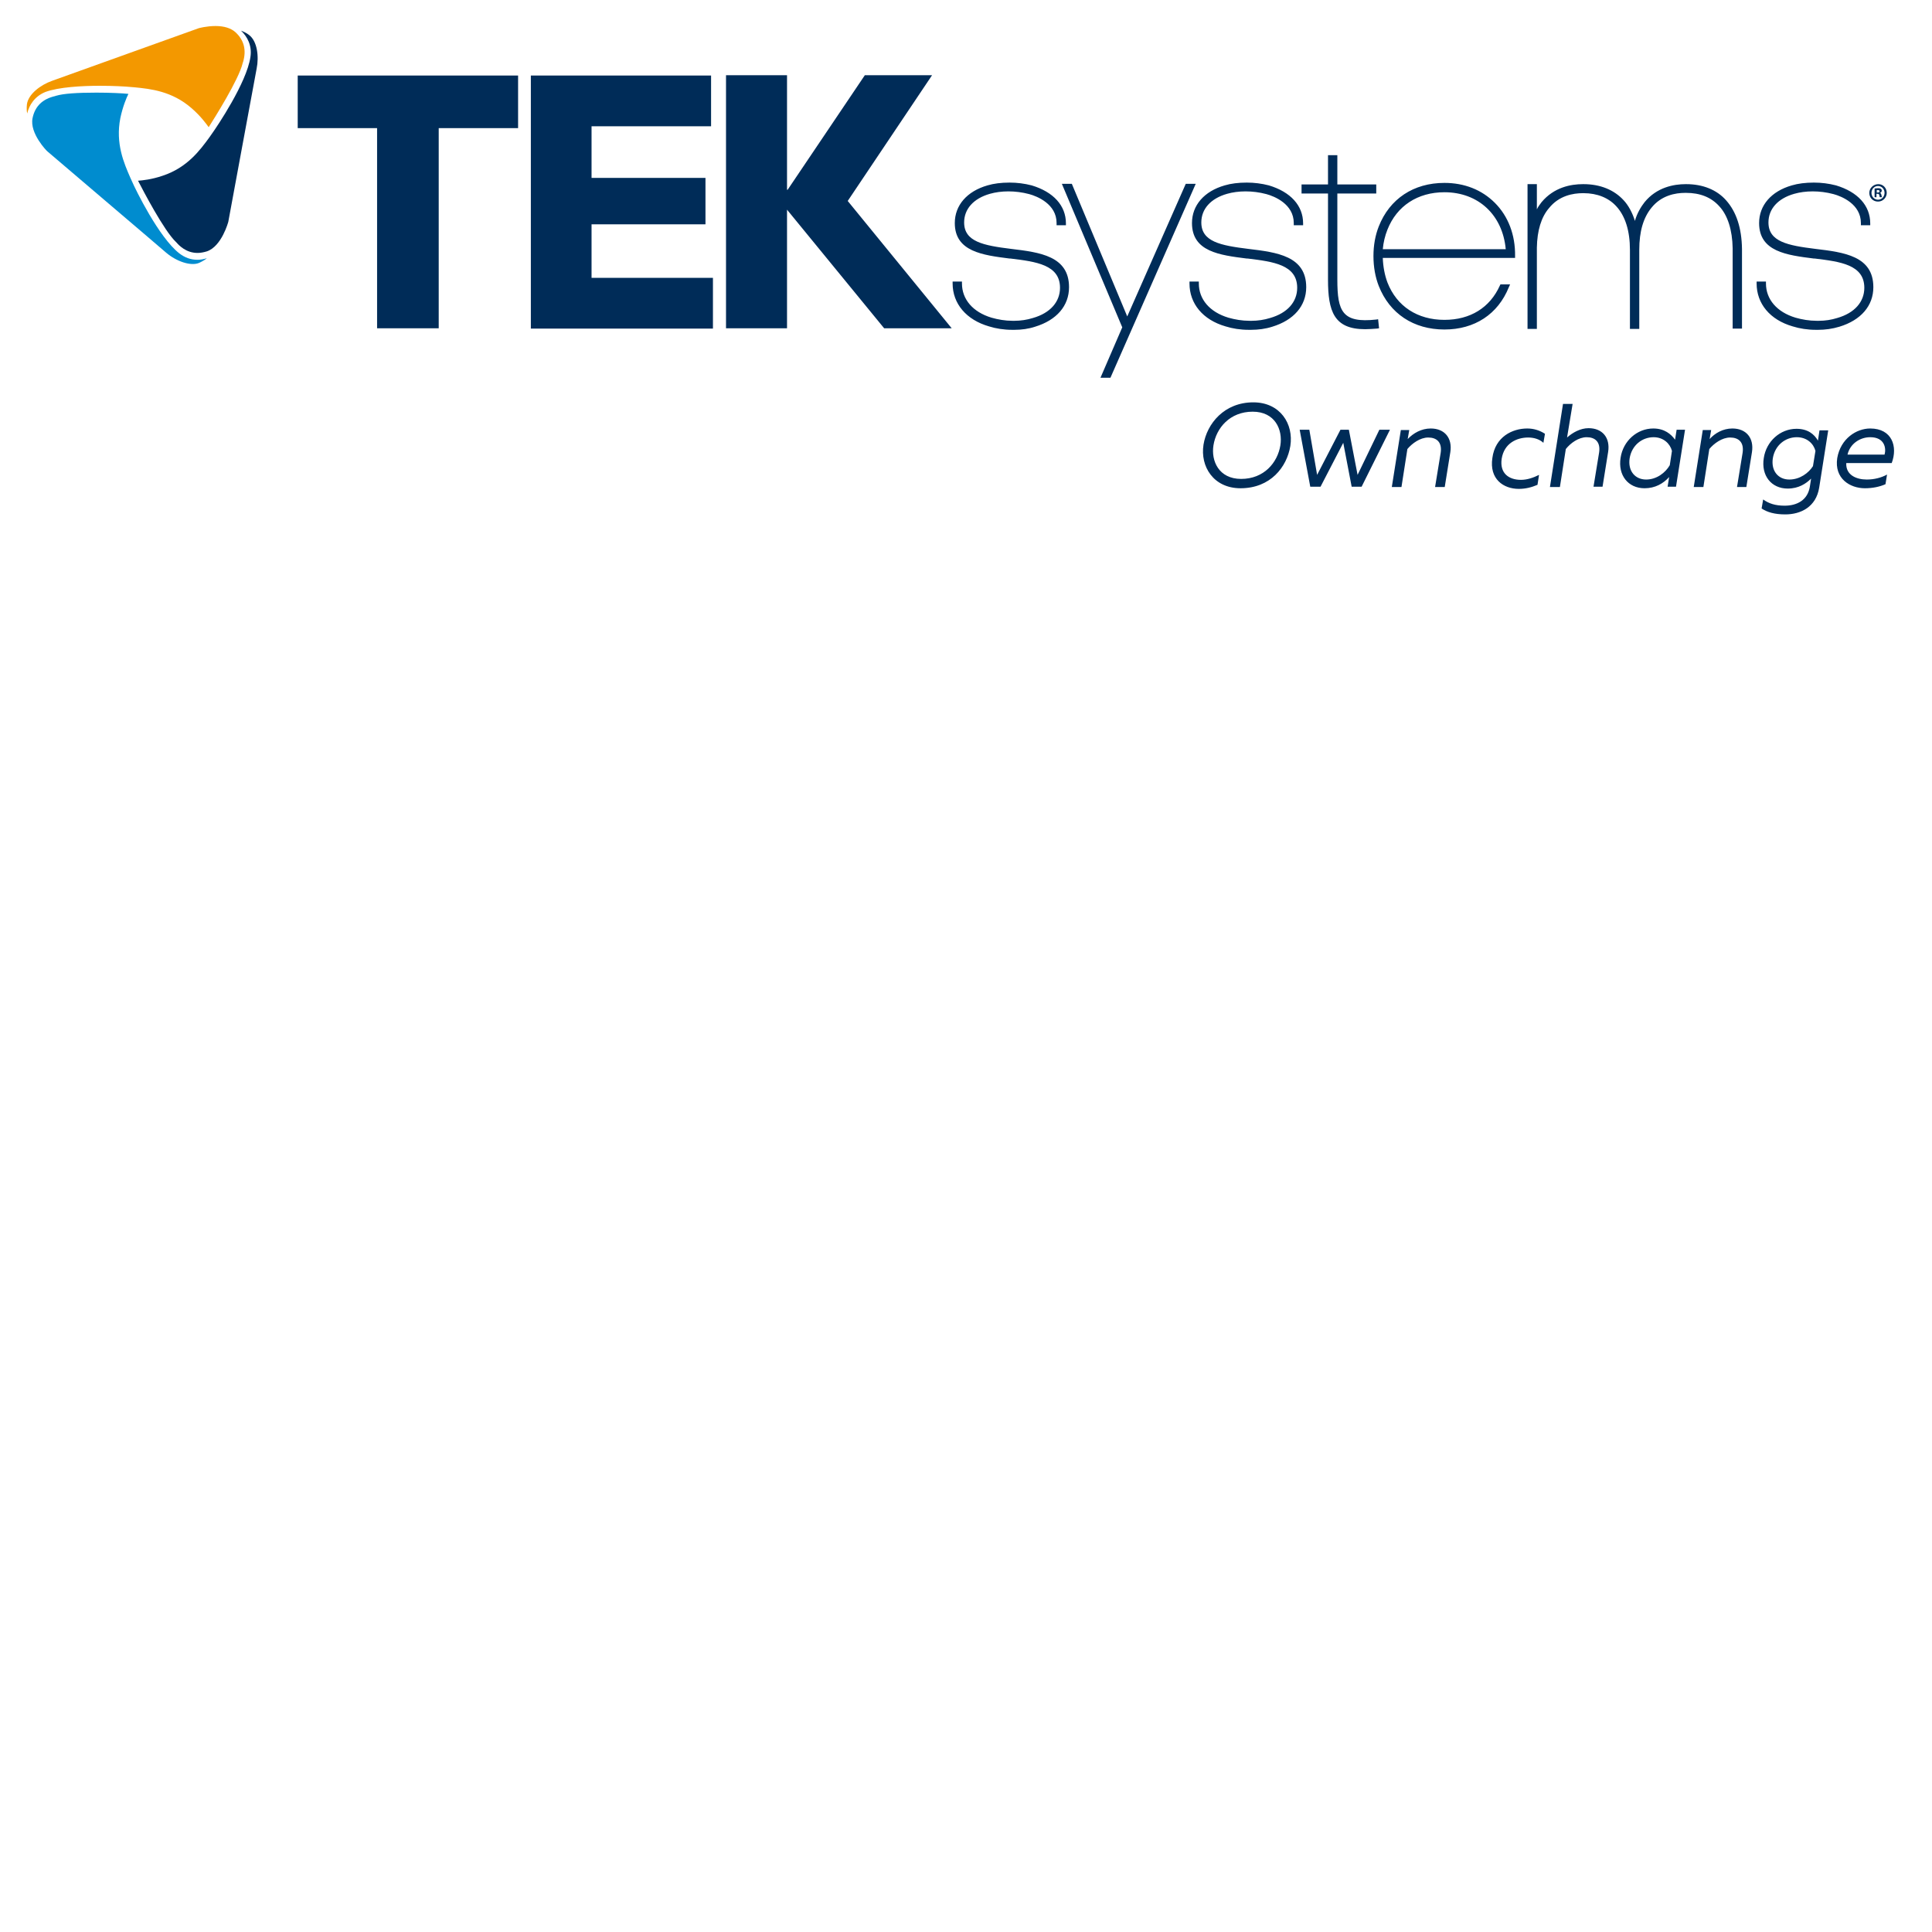
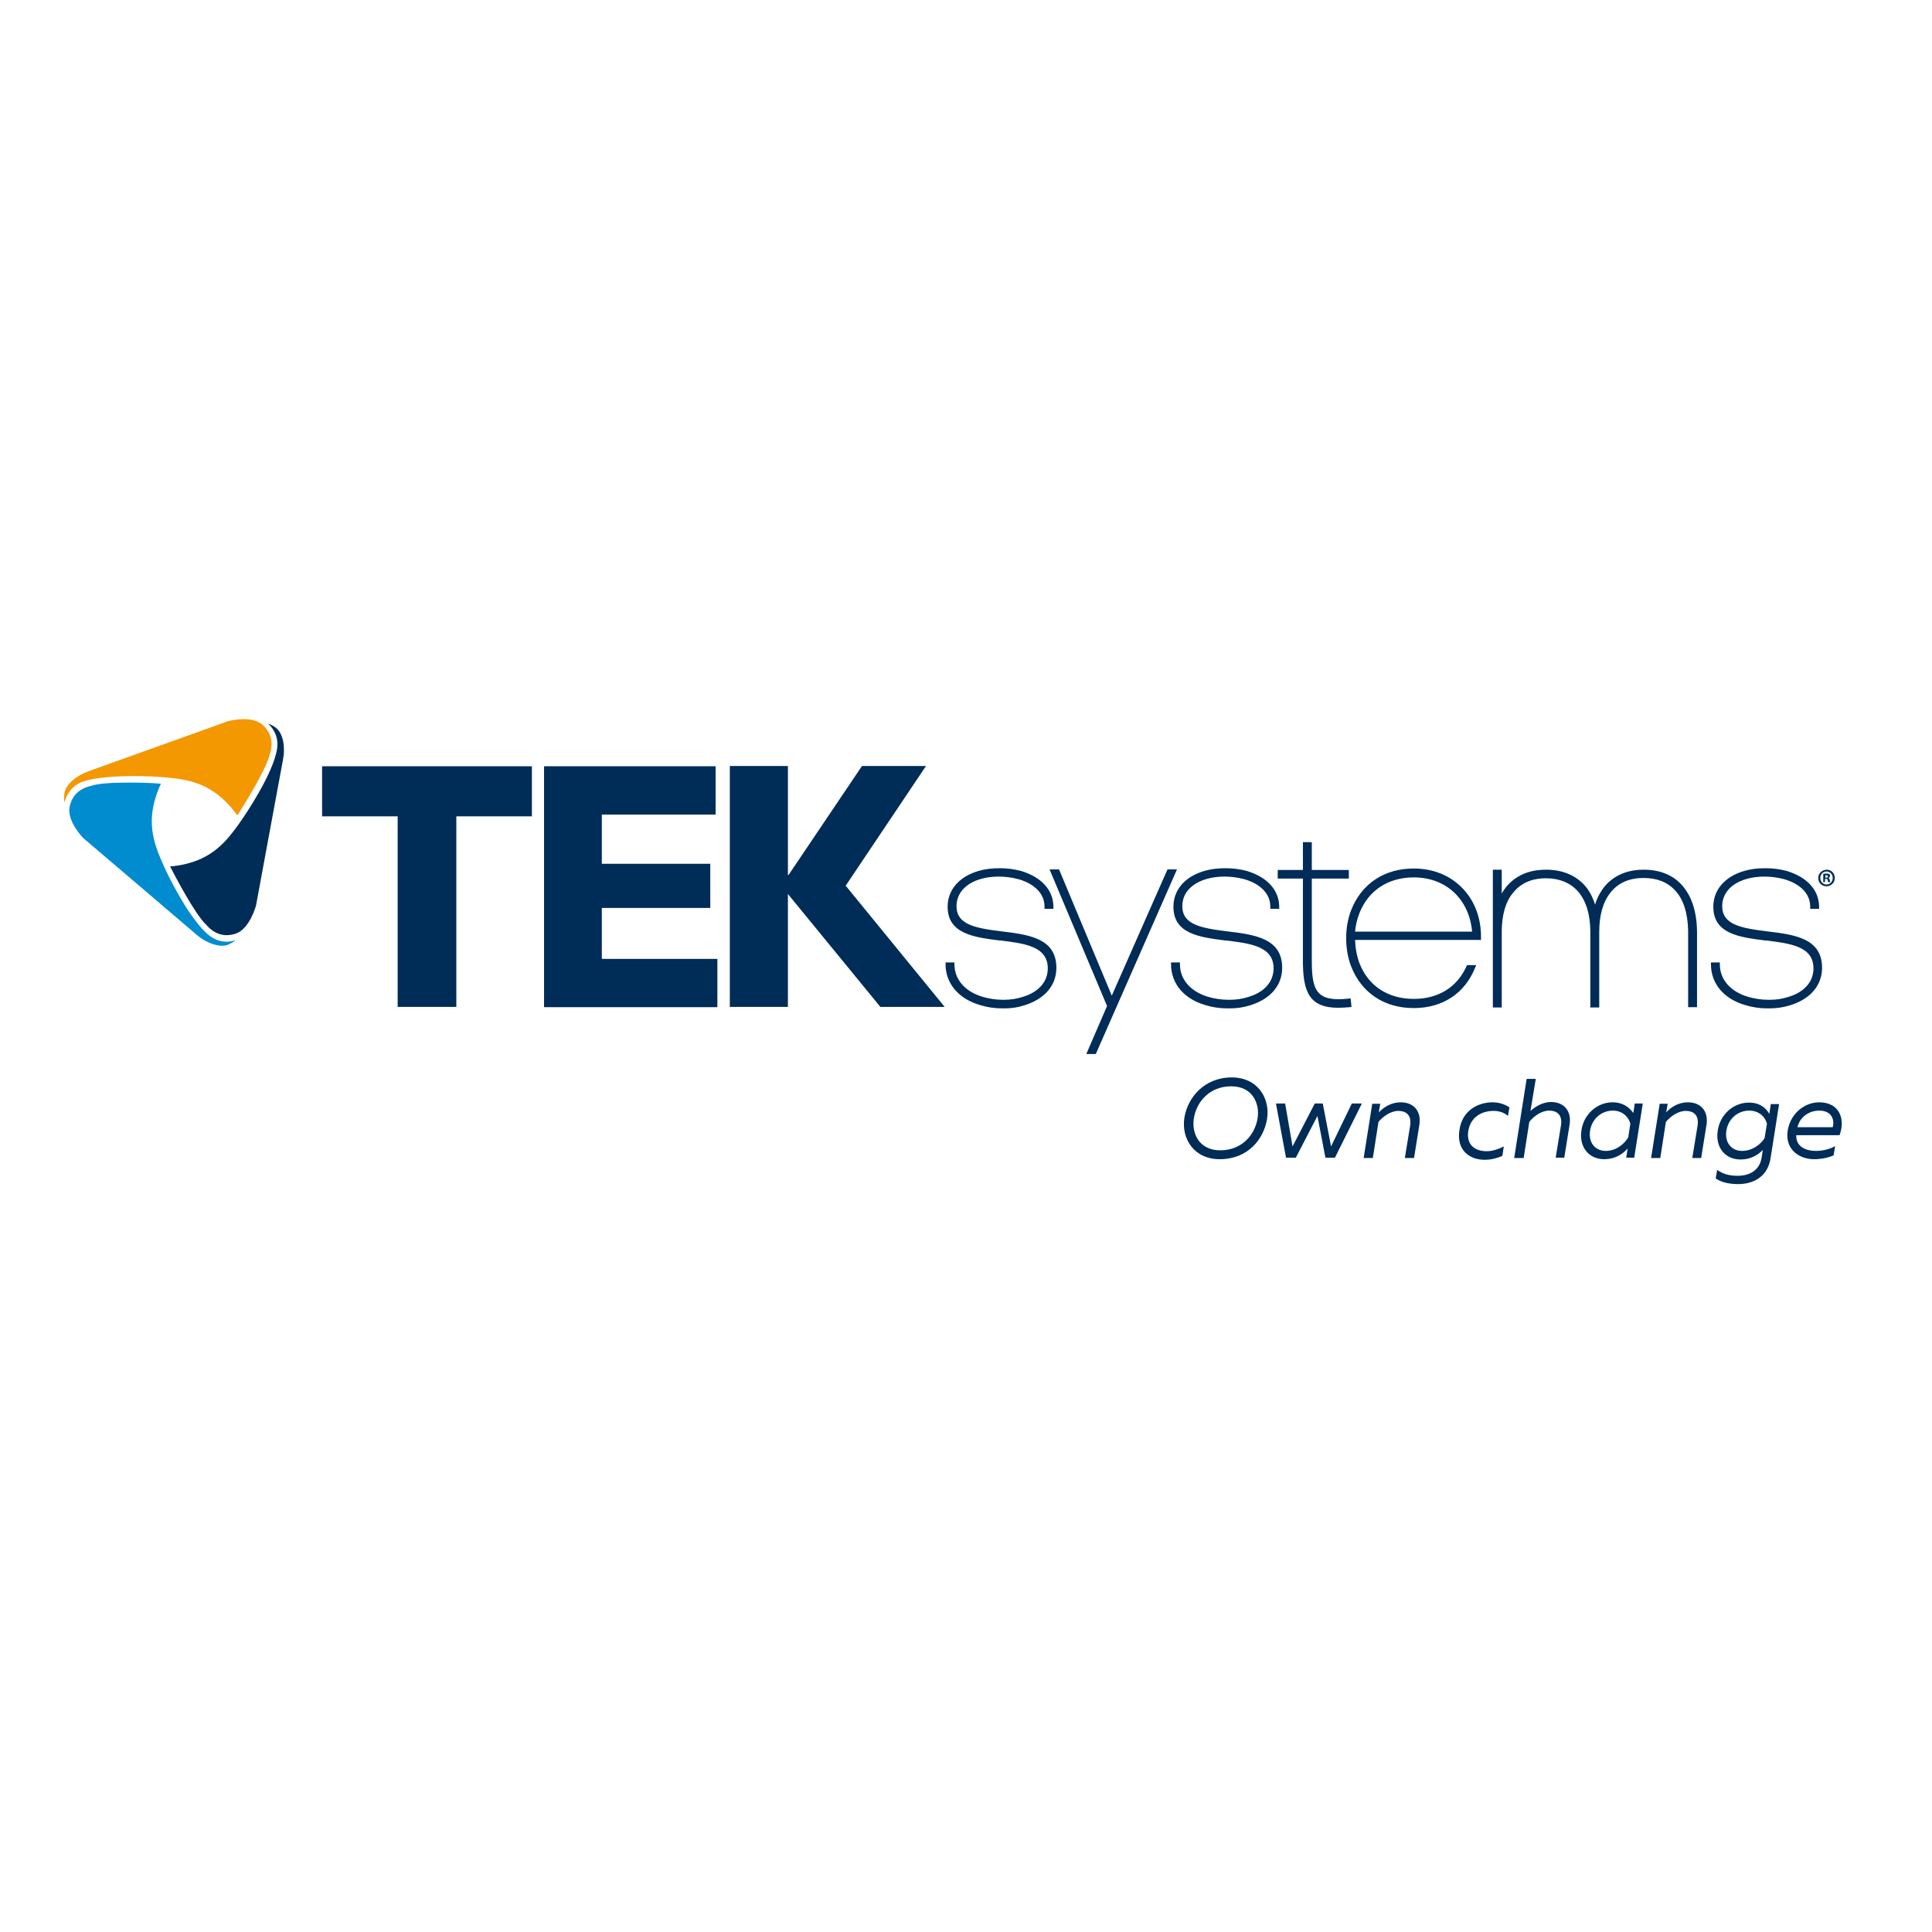
- <svg xmlns="http://www.w3.org/2000/svg" version="1.1" width="1080" height="1080" viewBox="0 0 1080 1080" xml:space="preserve">
-   <defs>
- </defs>
-   <rect x="0" y="0" width="100%" height="100%" fill="transparent" />
-   <g transform="matrix(1 0 0 1 540 540)" id="b6107eac-9d36-4e33-b55c-41069f677374">
-     <rect style="stroke: none; stroke-width: 1; stroke-dasharray: none; stroke-linecap: butt; stroke-dashoffset: 0; stroke-linejoin: miter; stroke-miterlimit: 4; fill: rgb(255,255,255); fill-rule: nonzero; opacity: 1; visibility: hidden;" vector-effect="non-scaling-stroke" x="-540" y="-540" rx="0" ry="0" width="1080" height="1080" />
-   </g>
-   <g transform="matrix(1 0 0 1 540 540)" id="c879e7f5-ca8e-4685-a37a-e2cfd1ec2e47">
- </g>
-   <g transform="matrix(1.74 0 0 1.74 536.87 151.05)">
-     <g style="" vector-effect="non-scaling-stroke">
-       <g transform="matrix(1 0 0 1 43.53 7.9)">
-         <path style="stroke: none; stroke-width: 1; stroke-dasharray: none; stroke-linecap: butt; stroke-dashoffset: 0; stroke-linejoin: miter; stroke-miterlimit: 4; fill: rgb(0,44,88); fill-rule: nonzero; opacity: 1;" vector-effect="non-scaling-stroke" transform=" translate(-212.13, -283.05)" d="M 258.8 342.2 C 266.1 342.2 270.5 337 271.4 331.4 C 272.2 326.4 269.7 320.6 262.5 320.6 C 255.2 320.6 250.8 325.8 249.9 331.4 C 249.1 336.4 251.6 342.2 258.8 342.2 M 258.6 345.2 C 249.9 345.2 245.6 338.2 246.7 331.2 C 247.8 324.4 253.4 317.6 262.7 317.6 C 271.4 317.6 275.7 324.6 274.6 331.6 C 273.5 338.4 268.2 345.2 258.6 345.2 M 306.6 326.4 L 297.5 344.7 L 294.3 344.7 L 291.6 330.6 L 284.3 344.7 L 281 344.7 L 277.6 326.4 L 280.7 326.4 L 283.2 340.9 L 290.7 326.4 L 293.4 326.4 L 296.2 340.9 L 303.2 326.4 L 306.6 326.4 z M 319.7 326 C 324.2 326 326.7 329.1 326 333.6 L 324.2 344.8 L 321.1 344.8 L 322.9 333.8 C 323.4 330.4 321.6 328.9 318.9 328.9 C 316.3 328.9 313.7 330.8 312.2 332.6 L 310.3 344.8 L 307.2 344.8 L 310.1 326.5 L 312.8 326.5 L 312.3 329.4 C 314.1 327.5 316.7 326 319.7 326 M 350.7 326 C 352.8 326 354.7 326.6 356.4 327.7 L 355.9 330.6 C 354.6 329.4 352.8 328.9 351 328.9 C 347.4 328.9 343.3 330.7 342.5 335.7 C 341.8 340.4 344.8 342.5 348.7 342.5 C 350.7 342.5 352.7 341.8 354.5 340.9 L 354 344.1 C 352.1 344.9 350.2 345.4 348 345.4 C 343 345.4 338.5 342.2 339.5 335.5 C 340.4 328.6 346 326 350.7 326 M 365.3 318 L 363.5 328.9 C 365.3 327.3 367.8 325.9 370.4 325.9 C 374.9 325.9 377.4 329 376.7 333.5 L 374.9 344.7 L 372 344.7 L 373.8 333.7 C 374.3 330.3 372.5 328.8 369.8 328.8 C 367.2 328.8 364.6 330.7 363.1 332.6 L 361.2 344.8 L 358 344.8 L 362.2 318.1 L 365.3 318.1 z M 388.9 342.4 C 392.3 342.4 395.1 340.2 396.5 337.8 L 397.2 333.2 C 396.6 330.9 394.5 328.8 391.3 328.8 C 387.7 328.8 384.3 331.3 383.6 335.6 C 383 339.7 385.4 342.4 388.9 342.4 M 388.4 345.2 C 383.1 345.2 379.8 341 380.7 335.4 C 381.5 330 386 326 391.2 326 C 394.8 326 396.9 327.8 398.2 329.6 L 398.7 326.4 L 401.4 326.4 L 398.5 344.7 L 395.8 344.7 L 396.3 341.6 C 394.4 343.7 391.8 345.2 388.4 345.2 M 416.6 326 C 421.1 326 423.6 329.1 422.9 333.6 L 421.1 344.8 L 418.1 344.8 L 419.9 333.8 C 420.4 330.4 418.6 328.9 415.9 328.9 C 413.3 328.9 410.7 330.8 409.2 332.6 L 407.3 344.8 L 404.2 344.8 L 407.1 326.5 L 409.8 326.5 L 409.3 329.4 C 411 327.5 413.6 326 416.6 326 M 434.9 342.4 C 438.3 342.4 441.1 340.3 442.5 338.1 L 443.3 333.2 C 442.7 330.9 440.6 328.8 437.3 328.8 C 433.7 328.8 430.3 331.3 429.6 335.6 C 429 339.7 431.4 342.4 434.9 342.4 M 433.6 353.6 C 430.2 353.6 427.8 352.9 426 351.7 L 426.5 348.8 C 428.3 350.1 430.4 350.8 433.4 350.8 C 437.4 350.8 440.8 349 441.5 344.7 L 441.9 342.1 C 440.3 343.7 437.9 345.3 434.4 345.3 C 429.1 345.3 425.8 341.1 426.7 335.5 C 427.5 330.1 432 326.1 437.2 326.1 C 440.8 326.1 442.9 327.8 444.1 329.9 L 444.6 326.6 L 447.4 326.6 L 444.5 345 C 443.5 351.2 438.6 353.6 433.6 353.6 M 460.9 328.8 C 457.6 328.8 454.4 330.9 453.6 334.4 L 465.5 334.4 C 466.1 332.3 465.5 328.8 460.9 328.8 M 460.9 326 C 467.9 326 469.8 331.8 467.8 337.1 L 453.2 337.1 C 453 341 456.5 342.4 459.8 342.4 C 462.2 342.4 464.5 341.8 466.3 340.8 L 465.8 343.9 C 464 344.7 461.7 345.2 459.2 345.2 C 454.4 345.2 449.3 342.1 450.3 335.5 C 451.4 329.2 456.5 326 460.9 326 M 132.4 252.9 L 165.8 293.8 L 144.1 293.8 L 112.9 255.7 L 112.9 293.8 L 93.3 293.8 L 93.3 212.5 L 112.9 212.5 L 112.9 249.3 L 113.1 249.3 L 137.9 212.5 L 159.5 212.5 L 132.4 252.9 z M -18.8 293.8 L -18.8 229.5 L -44.3 229.5 L -44.3 212.6 L 26.5 212.6 L 26.5 229.5 L 1 229.5 L 1 293.8 L -18.8 293.8 z M 30.6 293.8 L 30.6 212.6 L 88.5 212.6 L 88.5 228.9 L 50.1 228.9 L 50.1 245.5 L 86.7 245.5 L 86.7 260.4 L 50.1 260.4 L 50.1 277.6 L 89.1 277.6 L 89.1 293.9 L 30.6 293.9 z M 463 250.2 L 463.3 250.2 C 463.6 250.2 463.9 250.1 463.9 249.8 C 463.9 249.5 463.7 249.4 463.3 249.4 C 463.1 249.4 463 249.4 463 249.4 L 463 250.2 z M 462.9 251.7 L 462.3 251.7 L 462.3 248.9 C 462.5 248.9 462.9 248.8 463.4 248.8 C 463.9 248.8 464.2 248.9 464.3 249 C 464.5 249.1 464.6 249.3 464.6 249.6 C 464.6 249.9 464.4 250.2 464 250.3 L 464 250.3 C 464.3 250.4 464.4 250.6 464.5 251 C 464.6 251.4 464.6 251.6 464.7 251.7 L 464 251.7 C 463.9 251.6 463.9 251.4 463.8 251 C 463.7 250.7 463.6 250.6 463.2 250.6 L 462.9 250.6 L 462.9 251.7 z M 461.3 250.3 C 461.3 251.5 462.2 252.5 463.4 252.5 C 464.6 252.5 465.5 251.5 465.5 250.3 C 465.5 249.1 464.6 248.1 463.4 248.1 C 462.2 248.1 461.3 249.1 461.3 250.3 M 466.2 250.3 C 466.2 251.8 465 253.1 463.4 253.1 C 461.8 253.1 460.6 251.9 460.6 250.3 C 460.6 248.8 461.9 247.5 463.5 247.5 C 465 247.5 466.2 248.7 466.2 250.3 M 186 294.3 C 185.7 294.3 185.5 294.3 185.2 294.3 C 182.6 294.3 180 293.9 177.8 293.2 C 170.5 291.1 166.1 285.9 166.1 279.4 L 166.1 278.8 L 169.1 278.8 L 169.1 279.4 C 169.1 284.5 172.6 288.6 178.6 290.4 C 180.7 291 183 291.4 185.3 291.4 C 185.5 291.4 185.8 291.4 186 291.4 C 187.9 291.4 190 291.1 191.9 290.5 C 197.5 288.9 200.6 285.3 200.6 280.8 C 200.6 273.4 192.9 272.4 184.7 271.4 L 184.4 271.4 C 175.8 270.3 166.8 269.2 166.8 260 C 166.8 254.3 170.7 249.8 177.3 247.9 C 179.3 247.3 181.7 247 184.4 247 C 186.8 247 189.2 247.3 191.5 247.9 C 198.5 250 202.5 254.4 202.5 260.1 L 202.5 260.7 L 199.5 260.7 L 199.5 260 C 199.5 253.9 193.3 251.4 190.7 250.7 C 186.2 249.5 181.6 249.6 178.1 250.6 C 172.8 252.1 169.8 255.5 169.8 259.8 C 169.8 266 176 267.2 184.9 268.3 C 194.1 269.4 203.5 270.6 203.5 280.6 C 203.5 286.6 199.5 291.2 192.6 293.3 C 190.5 294 188.2 294.3 186 294.3 M 216.8 309.7 L 213.6 309.7 L 220.6 293.5 L 201.2 247.4 L 204.4 247.4 L 222.2 290 L 241 247.4 L 244.2 247.4 L 216.8 309.7 z M 262 294.3 C 261.7 294.3 261.5 294.3 261.2 294.3 L 261.2 294.3 C 258.6 294.3 256 293.9 253.8 293.2 C 246.5 291.1 242.2 285.9 242.2 279.4 L 242.2 278.8 L 245.2 278.8 L 245.2 279.4 C 245.2 284.5 248.7 288.6 254.7 290.4 C 256.8 291 259.1 291.4 261.5 291.4 C 261.7 291.4 261.9 291.4 262.2 291.4 C 264.1 291.4 266.2 291.1 268.1 290.5 C 273.7 288.9 276.8 285.3 276.8 280.8 C 276.8 273.4 269.1 272.4 260.9 271.4 L 260.6 271.4 C 251.9 270.3 243 269.2 243 260 C 243 254.3 246.9 249.8 253.5 247.9 C 255.5 247.3 257.9 247 260.6 247 C 263 247 265.4 247.3 267.7 247.9 C 274.7 250 278.7 254.4 278.7 260.1 L 278.7 260.7 L 275.7 260.7 L 275.7 260 C 275.7 253.9 269.5 251.4 266.9 250.7 C 262.4 249.5 257.8 249.6 254.3 250.6 C 249 252.1 246 255.5 246 259.8 C 246 266 252.2 267.2 261.1 268.3 C 270.3 269.4 279.7 270.6 279.7 280.6 C 279.7 286.6 275.7 291.2 268.8 293.3 C 266.6 294 264.3 294.3 262 294.3 M 298.6 294.1 C 288.6 294.1 286.7 288.3 286.7 278.2 L 286.7 250.5 L 278.2 250.5 L 278.2 247.6 L 286.7 247.6 L 286.7 238.2 L 289.7 238.2 L 289.7 247.6 L 302.2 247.6 L 302.2 250.5 L 289.7 250.5 L 289.7 278.2 C 289.7 288.4 291.3 292.2 302.2 291 L 302.8 290.9 L 303.1 293.8 L 302.5 293.9 C 301.1 294 299.8 294.1 298.6 294.1 M 304.3 268.4 L 343.8 268.4 C 342.8 257.4 335 250.1 324.1 250.1 C 315.5 250.1 308.8 254.5 305.8 262.1 C 305 264.1 304.5 266.2 304.3 268.4 M 324.1 294.2 C 314.2 294.2 306.5 289.1 303 280.2 C 301.9 277.4 301.3 274.1 301.3 270.6 C 301.3 267.1 301.9 263.9 303 261.1 C 306.5 252.2 314.2 247.1 324.1 247.1 C 330.5 247.1 336.1 249.3 340.3 253.5 C 344.6 257.8 346.9 263.8 346.8 270.6 L 346.8 271.2 L 304.3 271.2 C 304.4 274 304.9 276.7 305.8 279.1 C 308.8 286.8 315.5 291.1 324.1 291.1 C 332.4 291.1 338.7 287.2 341.9 280.1 L 342.1 279.7 L 345.2 279.7 L 344.8 280.6 C 341.3 289.3 333.8 294.2 324.1 294.2 M 419.7 293.9 L 416.7 293.9 L 416.7 268.1 C 416.6 262.2 415.1 257.5 412.4 254.6 C 409.8 251.7 406.2 250.3 401.7 250.3 L 401.5 250.3 C 398.3 250.3 393.8 251.1 390.6 255.1 C 388 258.3 386.7 262.7 386.7 268.6 L 386.7 294 L 383.7 294 L 383.7 268.6 C 383.7 262.5 382.2 257.8 379.4 254.7 C 376.9 251.9 373.2 250.4 368.8 250.4 L 368.6 250.4 C 365.4 250.4 360.9 251.2 357.7 255.2 C 355.2 258.1 353.9 262.4 353.8 267.9 L 353.8 294 L 350.8 294 L 350.8 247.5 L 353.8 247.5 L 353.8 255.6 C 354.2 254.7 354.8 254 355.3 253.3 C 359.3 248.5 364.7 247.5 368.6 247.5 L 368.8 247.5 C 374.1 247.5 378.6 249.3 381.7 252.7 C 383.2 254.3 384.5 256.7 385.3 259.3 C 386 256.8 387.3 254.7 388.4 253.3 C 392.3 248.5 397.8 247.5 401.6 247.5 L 401.8 247.5 C 407.1 247.5 411.6 249.3 414.6 252.7 C 417.9 256.4 419.6 261.6 419.7 268.3 L 419.7 293.9 z M 444.2 294.3 C 443.9 294.3 443.7 294.3 443.4 294.3 L 443.4 294.3 C 440.8 294.3 438.2 293.9 436 293.2 C 428.7 291.1 424.4 285.9 424.4 279.4 L 424.4 278.8 L 427.4 278.8 L 427.4 279.4 C 427.4 284.5 430.9 288.6 436.9 290.4 C 439 291 441.3 291.4 443.7 291.4 C 443.9 291.4 444.1 291.4 444.4 291.4 C 446.4 291.4 448.4 291.1 450.3 290.5 C 455.9 288.9 459 285.3 459 280.8 C 459 273.4 451.3 272.4 443.1 271.4 L 442.8 271.4 C 434.1 270.3 425.2 269.2 425.2 260 C 425.2 254.3 429.1 249.8 435.7 247.9 C 437.7 247.3 440.1 247 442.8 247 C 445.2 247 447.6 247.3 449.9 247.9 C 456.9 250 460.9 254.4 460.9 260.1 L 460.9 260.7 L 457.9 260.7 L 457.9 260 C 457.9 253.9 451.7 251.4 449.1 250.7 C 444.6 249.5 440 249.6 436.5 250.6 C 431.2 252.1 428.2 255.5 428.2 259.8 C 428.2 266 434.4 267.2 443.3 268.3 C 452.5 269.4 461.9 270.6 461.9 280.6 C 461.9 286.6 457.9 291.2 451 293.3 C 448.7 294 446.4 294.3 444.2 294.3" stroke-linecap="round" />
-       </g>
-       <g transform="matrix(1 0 0 1 -270.15 -29.52)">
-         <path style="stroke: none; stroke-width: 1; stroke-dasharray: none; stroke-linecap: butt; stroke-dashoffset: 0; stroke-linejoin: miter; stroke-miterlimit: 4; fill: rgb(0,140,207); fill-rule: nonzero; opacity: 1;" vector-effect="non-scaling-stroke" transform=" translate(101.56, -245.63)" d="M -109 218.1 C -115.2 218.1 -119.6 218.4 -121.9 219.1 C -122 219.1 -122.1 219.1 -122.2 219.2 C -126.2 220.1 -128.7 222.4 -129.5 226.3 C -130.5 231.2 -124.8 237 -124.7 237 C -124.4 237.3 -89.8 266.7 -86.6 269.5 C -83.2 272.4 -78.6 273.9 -76 272.8 C -74.9 272.3 -74.1 271.8 -73.5 271.3 C -74.5 271.6 -75.5 271.8 -76.5 271.8 C -78.7 271.8 -80.6 271.1 -82.4 269.7 C -88.9 264.6 -96.4 249.3 -97.6 246.5 L -98.1 245.4 C -100.1 240.8 -102.9 234.5 -101.3 226.3 C -100.5 222.5 -99.3 219.7 -98.7 218.5 C -100.5 218.3 -104.6 218.1 -109 218.1" stroke-linecap="round" />
-       </g>
-       <g transform="matrix(1 0 0 1 -264.96 -62.2)">
-         <path style="stroke: none; stroke-width: 1; stroke-dasharray: none; stroke-linecap: butt; stroke-dashoffset: 0; stroke-linejoin: miter; stroke-miterlimit: 4; fill: rgb(243,152,0); fill-rule: nonzero; opacity: 1;" vector-effect="non-scaling-stroke" transform=" translate(96.36, -212.95)" d="M -107.9 215.9 C -103.7 215.9 -99.8 216.1 -97.8 216.3 L -96.6 216.4 C -91.6 216.9 -84.7 217.6 -78.4 223.1 C -75.5 225.6 -73.7 228.1 -72.9 229.2 C -71 226.2 -63.3 214 -62 208.7 C -62 208.6 -62 208.5 -61.9 208.4 C -60.7 204.5 -61.5 201.2 -64.4 198.6 C -65.8 197.4 -67.9 196.7 -70.7 196.7 C -73.6 196.7 -76.1 197.4 -76.1 197.4 C -76.5 197.5 -119.2 212.9 -123.2 214.3 C -126.9 215.6 -130.9 218.6 -131.3 221.9 C -131.4 223 -131.4 224 -131.2 224.8 C -130.6 222.1 -128.8 219.3 -125.4 217.9 C -121.1 216.3 -113.5 215.9 -107.9 215.9" stroke-linecap="round" />
-       </g>
-       <g transform="matrix(1 0 0 1 -244.98 -41.25)">
-         <path style="stroke: none; stroke-width: 1; stroke-dasharray: none; stroke-linecap: butt; stroke-dashoffset: 0; stroke-linejoin: miter; stroke-miterlimit: 4; fill: rgb(0,44,88); fill-rule: nonzero; opacity: 1;" vector-effect="non-scaling-stroke" transform=" translate(76.38, -233.9)" d="M -95.6 246.4 C -94 249.5 -87.3 262.4 -83.4 266.1 C -83.3 266.2 -83.3 266.2 -83.2 266.3 C -82.5 267.1 -80.2 269.6 -76.5 269.6 C -75.5 269.6 -74.5 269.4 -73.5 269.1 C -68.7 267.5 -66.6 259.6 -66.6 259.6 C -66.5 259.2 -58.3 214.5 -57.5 210.4 C -56.7 206.5 -57.3 201.6 -59.9 199.6 C -60.8 198.9 -61.7 198.5 -62.5 198.2 C -60.5 200.1 -58.9 203 -59.5 206.7 C -60.7 214.9 -70.2 229 -72 231.5 L -72.7 232.5 C -75.7 236.6 -79.8 242.2 -87.7 244.8 C -91.2 246 -94.2 246.3 -95.6 246.4" stroke-linecap="round" />
-       </g>
-     </g>
-   </g>
+ <svg xmlns="http://www.w3.org/2000/svg" version="1.1" id="layer" x="0px" y="0px" viewBox="-153 -46 652 652" style="enable-background:new -153 -46 652 652;" xml:space="preserve">
+   <style type="text/css">
+ 	.st0{fill:#002C58;}
+ 	.st1{fill:#008CCF;}
+ 	.st2{fill:#F39800;}
+ </style>
+   <path class="st0" d="M258.8,342.2c7.3,0,11.7-5.2,12.6-10.8c0.8-5-1.7-10.8-8.9-10.8c-7.3,0-11.7,5.2-12.6,10.8  C249.1,336.4,251.6,342.2,258.8,342.2 M258.6,345.2c-8.7,0-13-7-11.9-14c1.1-6.8,6.7-13.6,16-13.6c8.7,0,13,7,11.9,14  C273.5,338.4,268.2,345.2,258.6,345.2 M306.6,326.4l-9.1,18.3h-3.2l-2.7-14.1l-7.3,14.1H281l-3.4-18.3h3.1l2.5,14.5l7.5-14.5h2.7  l2.8,14.5l7-14.5H306.6z M319.7,326c4.5,0,7,3.1,6.3,7.6l-1.8,11.2h-3.1l1.8-11c0.5-3.4-1.3-4.9-4-4.9c-2.6,0-5.2,1.9-6.7,3.7  l-1.9,12.2h-3.1l2.9-18.3h2.7l-0.5,2.9C314.1,327.5,316.7,326,319.7,326 M350.7,326c2.1,0,4,0.6,5.7,1.7l-0.5,2.9  c-1.3-1.2-3.1-1.7-4.9-1.7c-3.6,0-7.7,1.8-8.5,6.8c-0.7,4.7,2.3,6.8,6.2,6.8c2,0,4-0.7,5.8-1.6l-0.5,3.2c-1.9,0.8-3.8,1.3-6,1.3  c-5,0-9.5-3.2-8.5-9.9C340.4,328.6,346,326,350.7,326 M365.3,318l-1.8,10.9c1.8-1.6,4.3-3,6.9-3c4.5,0,7,3.1,6.3,7.6l-1.8,11.2H372  l1.8-11c0.5-3.4-1.3-4.9-4-4.9c-2.6,0-5.2,1.9-6.7,3.8l-1.9,12.2H358l4.2-26.7H365.3z M388.9,342.4c3.4,0,6.2-2.2,7.6-4.6l0.7-4.6  c-0.6-2.3-2.7-4.4-5.9-4.4c-3.6,0-7,2.5-7.7,6.8C383,339.7,385.4,342.4,388.9,342.4 M388.4,345.2c-5.3,0-8.6-4.2-7.7-9.8  c0.8-5.4,5.3-9.4,10.5-9.4c3.6,0,5.7,1.8,7,3.6l0.5-3.2h2.7l-2.9,18.3h-2.7l0.5-3.1C394.4,343.7,391.8,345.2,388.4,345.2 M416.6,326  c4.5,0,7,3.1,6.3,7.6l-1.8,11.2h-3l1.8-11c0.5-3.4-1.3-4.9-4-4.9c-2.6,0-5.2,1.9-6.7,3.7l-1.9,12.2h-3.1l2.9-18.3h2.7l-0.5,2.9  C411,327.5,413.6,326,416.6,326 M434.9,342.4c3.4,0,6.2-2.1,7.6-4.3l0.8-4.9c-0.6-2.3-2.7-4.4-6-4.4c-3.6,0-7,2.5-7.7,6.8  C429,339.7,431.4,342.4,434.9,342.4 M433.6,353.6c-3.4,0-5.8-0.7-7.6-1.9l0.5-2.9c1.8,1.3,3.9,2,6.9,2c4,0,7.4-1.8,8.1-6.1l0.4-2.6  c-1.6,1.6-4,3.2-7.5,3.2c-5.3,0-8.6-4.2-7.7-9.8c0.8-5.4,5.3-9.4,10.5-9.4c3.6,0,5.7,1.7,6.9,3.8l0.5-3.3h2.8l-2.9,18.4  C443.5,351.2,438.6,353.6,433.6,353.6 M460.9,328.8c-3.3,0-6.5,2.1-7.3,5.6h11.9C466.1,332.3,465.5,328.8,460.9,328.8 M460.9,326  c7,0,8.9,5.8,6.9,11.1h-14.6c-0.2,3.9,3.3,5.3,6.6,5.3c2.4,0,4.7-0.6,6.5-1.6l-0.5,3.1c-1.8,0.8-4.1,1.3-6.6,1.3  c-4.8,0-9.9-3.1-8.9-9.7C451.4,329.2,456.5,326,460.9,326 M132.4,252.9l33.4,40.9h-21.7l-31.2-38.1v38.1H93.3v-81.3h19.6v36.8h0.2  l24.8-36.8h21.6L132.4,252.9z M-18.8,293.8v-64.3h-25.5v-16.9h70.8v16.9H1v64.3H-18.8z M30.6,293.8v-81.2h57.9v16.3H50.1v16.6h36.6  v14.9H50.1v17.2h39v16.3H30.6z M463,250.2h0.3c0.3,0,0.6-0.1,0.6-0.4c0-0.3-0.2-0.4-0.6-0.4c-0.2,0-0.3,0-0.3,0V250.2z M462.9,251.7  h-0.6v-2.8c0.2,0,0.6-0.1,1.1-0.1c0.5,0,0.8,0.1,0.9,0.2c0.2,0.1,0.3,0.3,0.3,0.6c0,0.3-0.2,0.6-0.6,0.7v0c0.3,0.1,0.4,0.3,0.5,0.7  c0.1,0.4,0.1,0.6,0.2,0.7H464c-0.1-0.1-0.1-0.3-0.2-0.7c-0.1-0.3-0.2-0.4-0.6-0.4h-0.3V251.7z M461.3,250.3c0,1.2,0.9,2.2,2.1,2.2  c1.2,0,2.1-1,2.1-2.2c0-1.2-0.9-2.2-2.1-2.2C462.2,248.1,461.3,249.1,461.3,250.3 M466.2,250.3c0,1.5-1.2,2.8-2.8,2.8  c-1.6,0-2.8-1.2-2.8-2.8c0-1.5,1.3-2.8,2.9-2.8C465,247.5,466.2,248.7,466.2,250.3 M186,294.3c-0.3,0-0.5,0-0.8,0  c-2.6,0-5.2-0.4-7.4-1.1c-7.3-2.1-11.7-7.3-11.7-13.8v-0.6h3v0.6c0,5.1,3.5,9.2,9.5,11c2.1,0.6,4.4,1,6.7,1c0.2,0,0.5,0,0.7,0  c1.9,0,4-0.3,5.9-0.9c5.6-1.6,8.7-5.2,8.7-9.7c0-7.4-7.7-8.4-15.9-9.4l-0.3,0c-8.6-1.1-17.6-2.2-17.6-11.4c0-5.7,3.9-10.2,10.5-12.1  c2-0.6,4.4-0.9,7.1-0.9c2.4,0,4.8,0.3,7.1,0.9c7,2.1,11,6.5,11,12.2v0.6h-3V260c0-6.1-6.2-8.6-8.8-9.3c-4.5-1.2-9.1-1.1-12.6-0.1  c-5.3,1.5-8.3,4.9-8.3,9.2c0,6.2,6.2,7.4,15.1,8.5c9.2,1.1,18.6,2.3,18.6,12.3c0,6-4,10.6-10.9,12.7  C190.5,294,188.2,294.3,186,294.3 M216.8,309.7h-3.2l7-16.2l-19.4-46.1h3.2l17.8,42.6l18.8-42.6h3.2L216.8,309.7z M262,294.3  c-0.3,0-0.5,0-0.8,0h0c-2.6,0-5.2-0.4-7.4-1.1c-7.3-2.1-11.6-7.3-11.6-13.8v-0.6h3v0.6c0,5.1,3.5,9.2,9.5,11c2.1,0.6,4.4,1,6.8,1  c0.2,0,0.4,0,0.7,0c1.9,0,4-0.3,5.9-0.9c5.6-1.6,8.7-5.2,8.7-9.7c0-7.4-7.7-8.4-15.9-9.4l-0.3,0c-8.7-1.1-17.6-2.2-17.6-11.4  c0-5.7,3.9-10.2,10.5-12.1c2-0.6,4.4-0.9,7.1-0.9c2.4,0,4.8,0.3,7.1,0.9c7,2.1,11,6.5,11,12.2v0.6h-3V260c0-6.1-6.2-8.6-8.8-9.3  c-4.5-1.2-9.1-1.1-12.6-0.1c-5.3,1.5-8.3,4.9-8.3,9.2c0,6.2,6.2,7.4,15.1,8.5c9.2,1.1,18.6,2.3,18.6,12.3c0,6-4,10.6-10.9,12.7  C266.6,294,264.3,294.3,262,294.3 M298.6,294.1c-10,0-11.9-5.8-11.9-15.9v-27.7h-8.5v-2.9h8.5v-9.4h3v9.4h12.5v2.9h-12.5v27.7  c0,10.2,1.6,14,12.5,12.8l0.6-0.1l0.3,2.9l-0.6,0.1C301.1,294,299.8,294.1,298.6,294.1 M304.3,268.4h39.5c-1-11-8.8-18.3-19.7-18.3  c-8.6,0-15.3,4.4-18.3,12C305,264.1,304.5,266.2,304.3,268.4 M324.1,294.2c-9.9,0-17.6-5.1-21.1-14c-1.1-2.8-1.7-6.1-1.7-9.6  c0-3.5,0.6-6.7,1.7-9.5c3.5-8.9,11.2-14,21.1-14c6.4,0,12,2.2,16.2,6.4c4.3,4.3,6.6,10.3,6.5,17.1l0,0.6h-42.5  c0.1,2.8,0.6,5.5,1.5,7.9c3,7.7,9.7,12,18.3,12c8.3,0,14.6-3.9,17.8-11l0.2-0.4h3.1l-0.4,0.9C341.3,289.3,333.8,294.2,324.1,294.2   M419.7,293.9h-3v-25.8c-0.1-5.9-1.6-10.6-4.3-13.5c-2.6-2.9-6.2-4.3-10.7-4.3h-0.2c-3.2,0-7.7,0.8-10.9,4.8  c-2.6,3.2-3.9,7.6-3.9,13.5v25.4h-3v-25.4c0-6.1-1.5-10.8-4.3-13.9c-2.5-2.8-6.2-4.3-10.6-4.3h-0.2c-3.2,0-7.7,0.8-10.9,4.8  c-2.5,2.9-3.8,7.2-3.9,12.7v26.1h-3v-46.5h3v8.1c0.4-0.9,1-1.6,1.5-2.3c4-4.8,9.4-5.8,13.3-5.8h0.2c5.3,0,9.8,1.8,12.9,5.2  c1.5,1.6,2.8,4,3.6,6.6c0.7-2.5,2-4.6,3.1-6c3.9-4.8,9.4-5.8,13.2-5.8h0.2c5.3,0,9.8,1.8,12.8,5.2c3.3,3.7,5,8.9,5.1,15.6V293.9z   M444.2,294.3c-0.3,0-0.5,0-0.8,0h0c-2.6,0-5.2-0.4-7.4-1.1c-7.3-2.1-11.6-7.3-11.6-13.8v-0.6h3v0.6c0,5.1,3.5,9.2,9.5,11  c2.1,0.6,4.4,1,6.8,1c0.2,0,0.4,0,0.7,0c2,0,4-0.3,5.9-0.9c5.6-1.6,8.7-5.2,8.7-9.7c0-7.4-7.7-8.4-15.9-9.4l-0.3,0  c-8.7-1.1-17.6-2.2-17.6-11.4c0-5.7,3.9-10.2,10.5-12.1c2-0.6,4.4-0.9,7.1-0.9c2.4,0,4.8,0.3,7.1,0.9c7,2.1,11,6.5,11,12.2v0.6h-3  V260c0-6.1-6.2-8.6-8.8-9.3c-4.5-1.2-9.1-1.1-12.6-0.1c-5.3,1.5-8.3,4.9-8.3,9.2c0,6.2,6.2,7.4,15.1,8.5c9.2,1.1,18.6,2.3,18.6,12.3  c0,6-4,10.6-10.9,12.7C448.7,294,446.4,294.3,444.2,294.3" />
+   <path class="st1" d="M-109,218.1c-6.2,0-10.6,0.3-12.9,1c-0.1,0-0.2,0-0.3,0.1c-4,0.9-6.5,3.2-7.3,7.1c-1,4.9,4.7,10.7,4.8,10.7  c0.3,0.3,34.9,29.7,38.1,32.5c3.4,2.9,8,4.4,10.6,3.3c1.1-0.5,1.9-1,2.5-1.5c-1,0.3-2,0.5-3,0.5c-2.2,0-4.1-0.7-5.9-2.1  c-6.5-5.1-14-20.4-15.2-23.2l-0.5-1.1c-2-4.6-4.8-10.9-3.2-19.1c0.8-3.8,2-6.6,2.6-7.8C-100.5,218.3-104.6,218.1-109,218.1" />
+   <path class="st2" d="M-107.9,215.9c4.2,0,8.1,0.2,10.1,0.4l1.2,0.1c5,0.5,11.9,1.2,18.2,6.7c2.9,2.5,4.7,5,5.5,6.1  c1.9-3,9.6-15.2,10.9-20.5c0-0.1,0-0.2,0.1-0.3c1.2-3.9,0.4-7.2-2.5-9.8c-1.4-1.2-3.5-1.9-6.3-1.9c-2.9,0-5.4,0.7-5.4,0.7  c-0.4,0.1-43.1,15.5-47.1,16.9c-3.7,1.3-7.7,4.3-8.1,7.6c-0.1,1.1-0.1,2.1,0.1,2.9c0.6-2.7,2.4-5.5,5.8-6.9  C-121.1,216.3-113.5,215.9-107.9,215.9" />
+   <path class="st0" d="M-95.6,246.4c1.6,3.1,8.3,16,12.2,19.7c0.1,0.1,0.1,0.1,0.2,0.2c0.7,0.8,3,3.3,6.7,3.3c1,0,2-0.2,3-0.5  c4.8-1.6,6.9-9.5,6.9-9.5c0.1-0.4,8.3-45.1,9.1-49.2c0.8-3.9,0.2-8.8-2.4-10.8c-0.9-0.7-1.8-1.1-2.6-1.4c2,1.9,3.6,4.8,3,8.5  c-1.2,8.2-10.7,22.3-12.5,24.8l-0.7,1c-3,4.1-7.1,9.7-15,12.3C-91.2,246-94.2,246.3-95.6,246.4" />
</svg>
